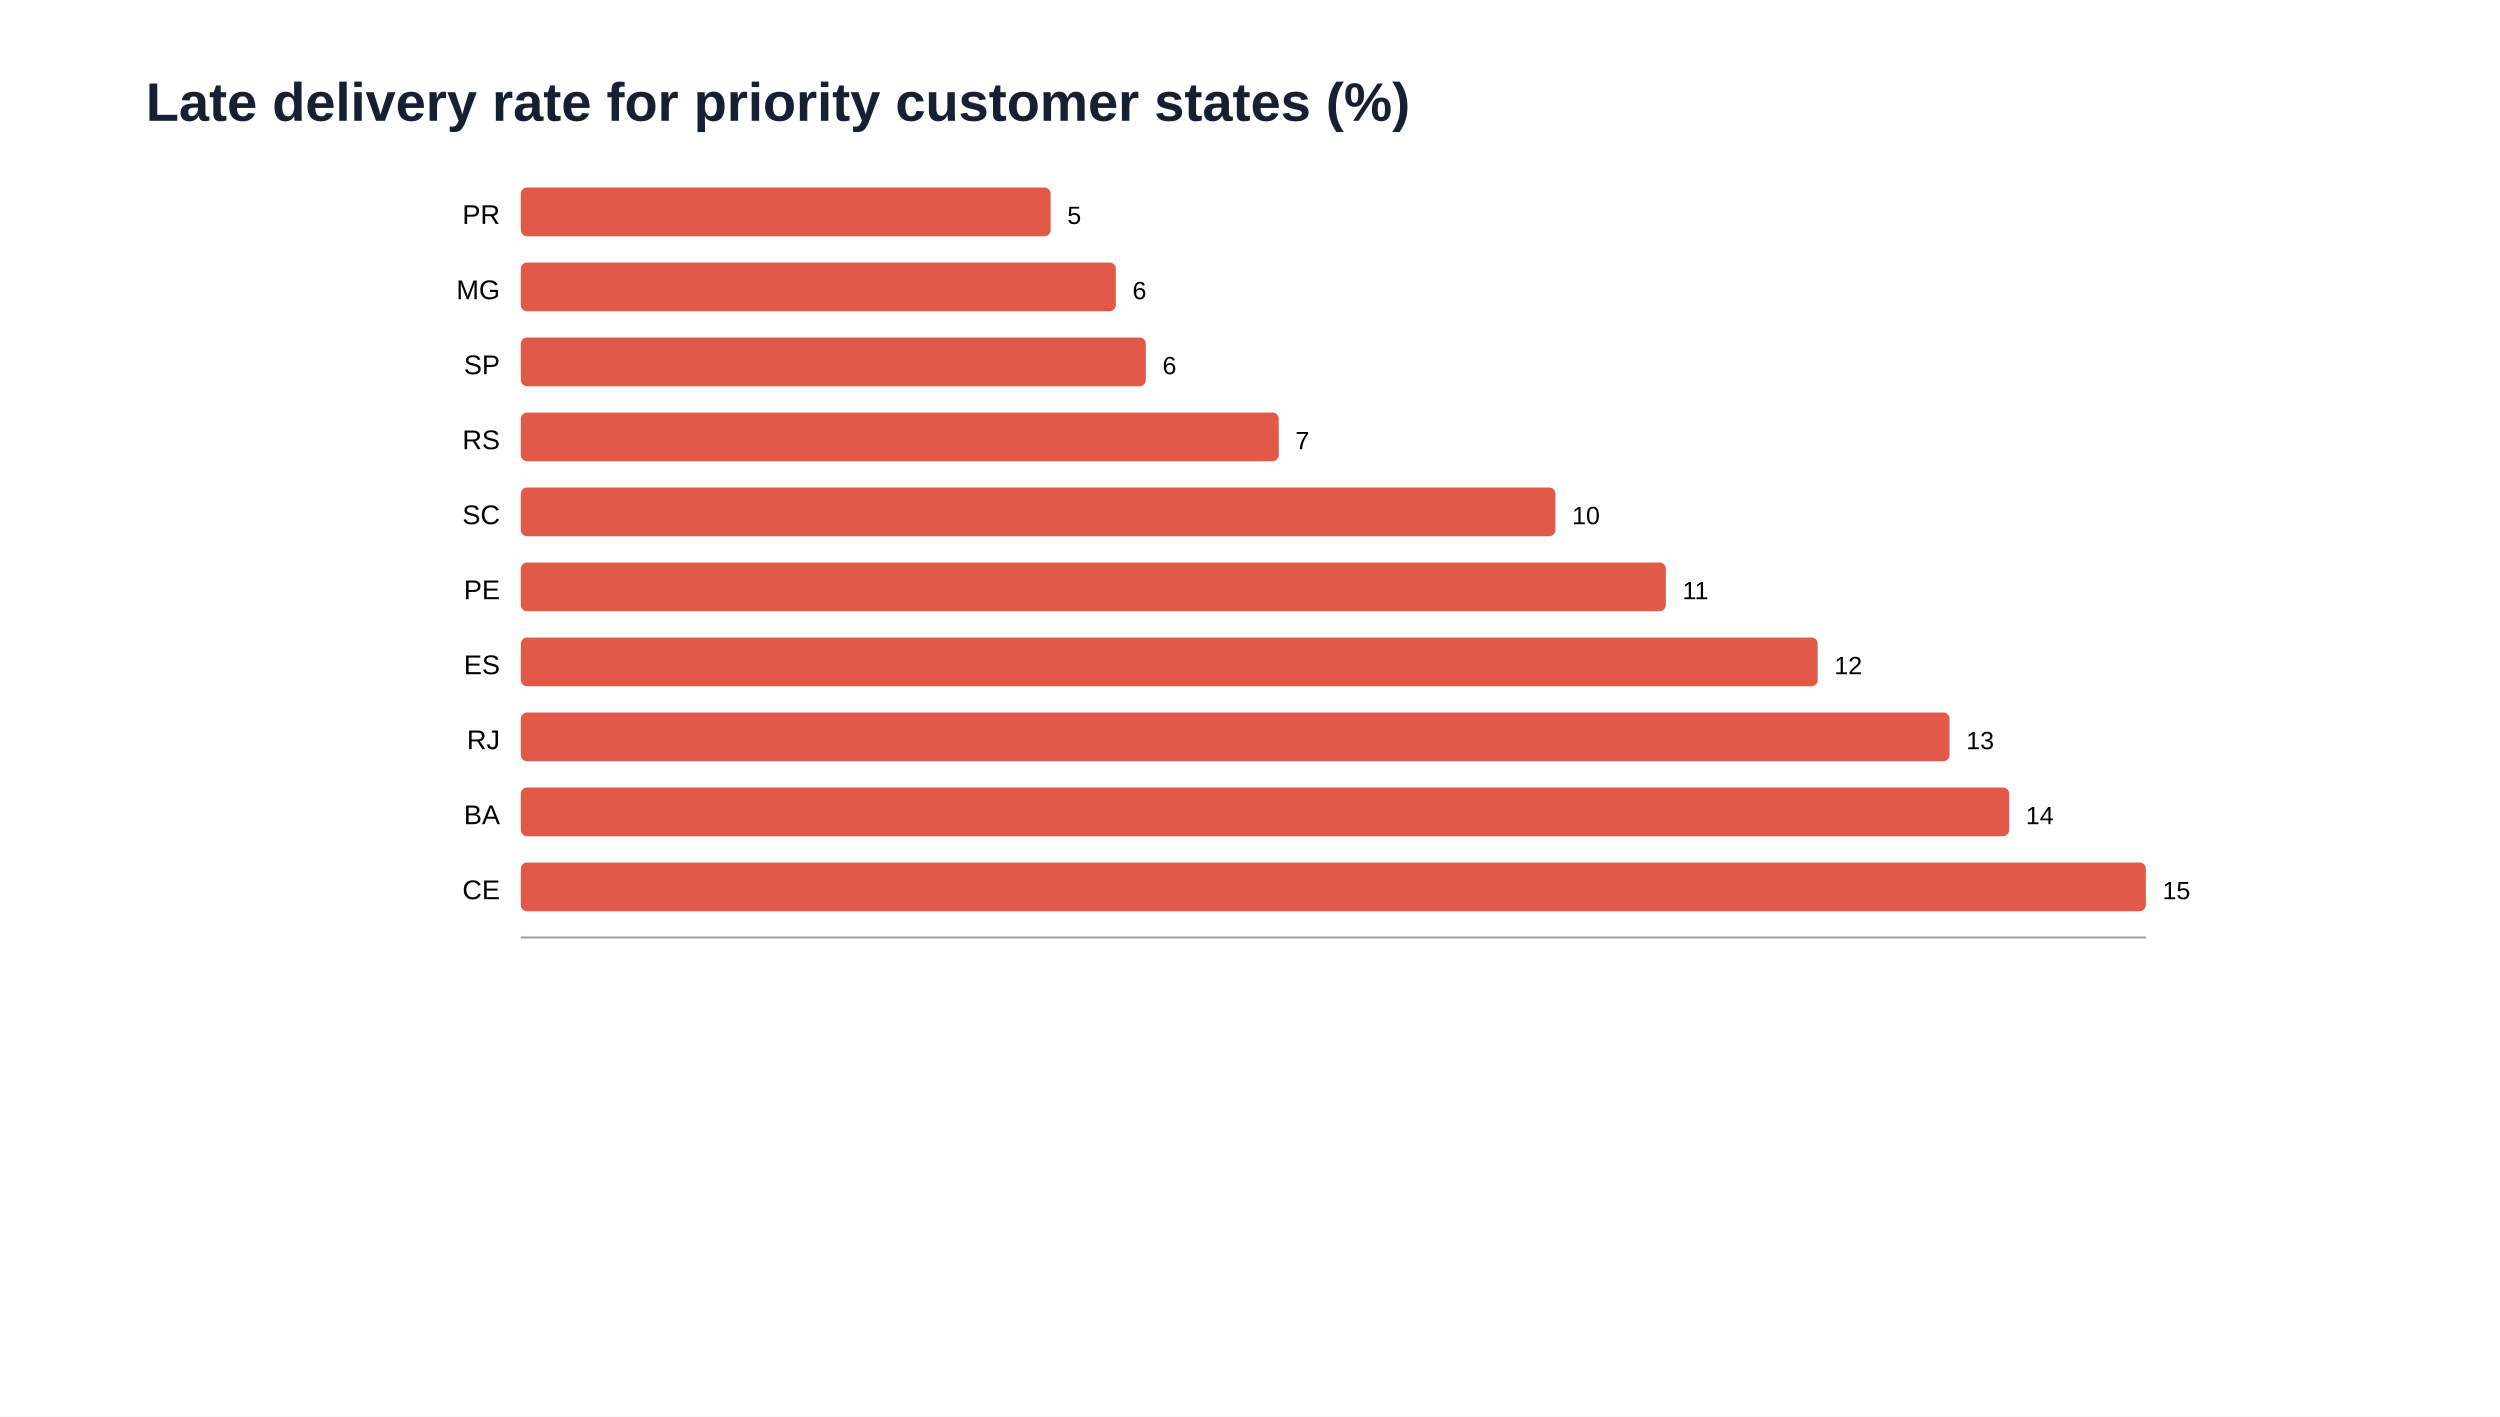
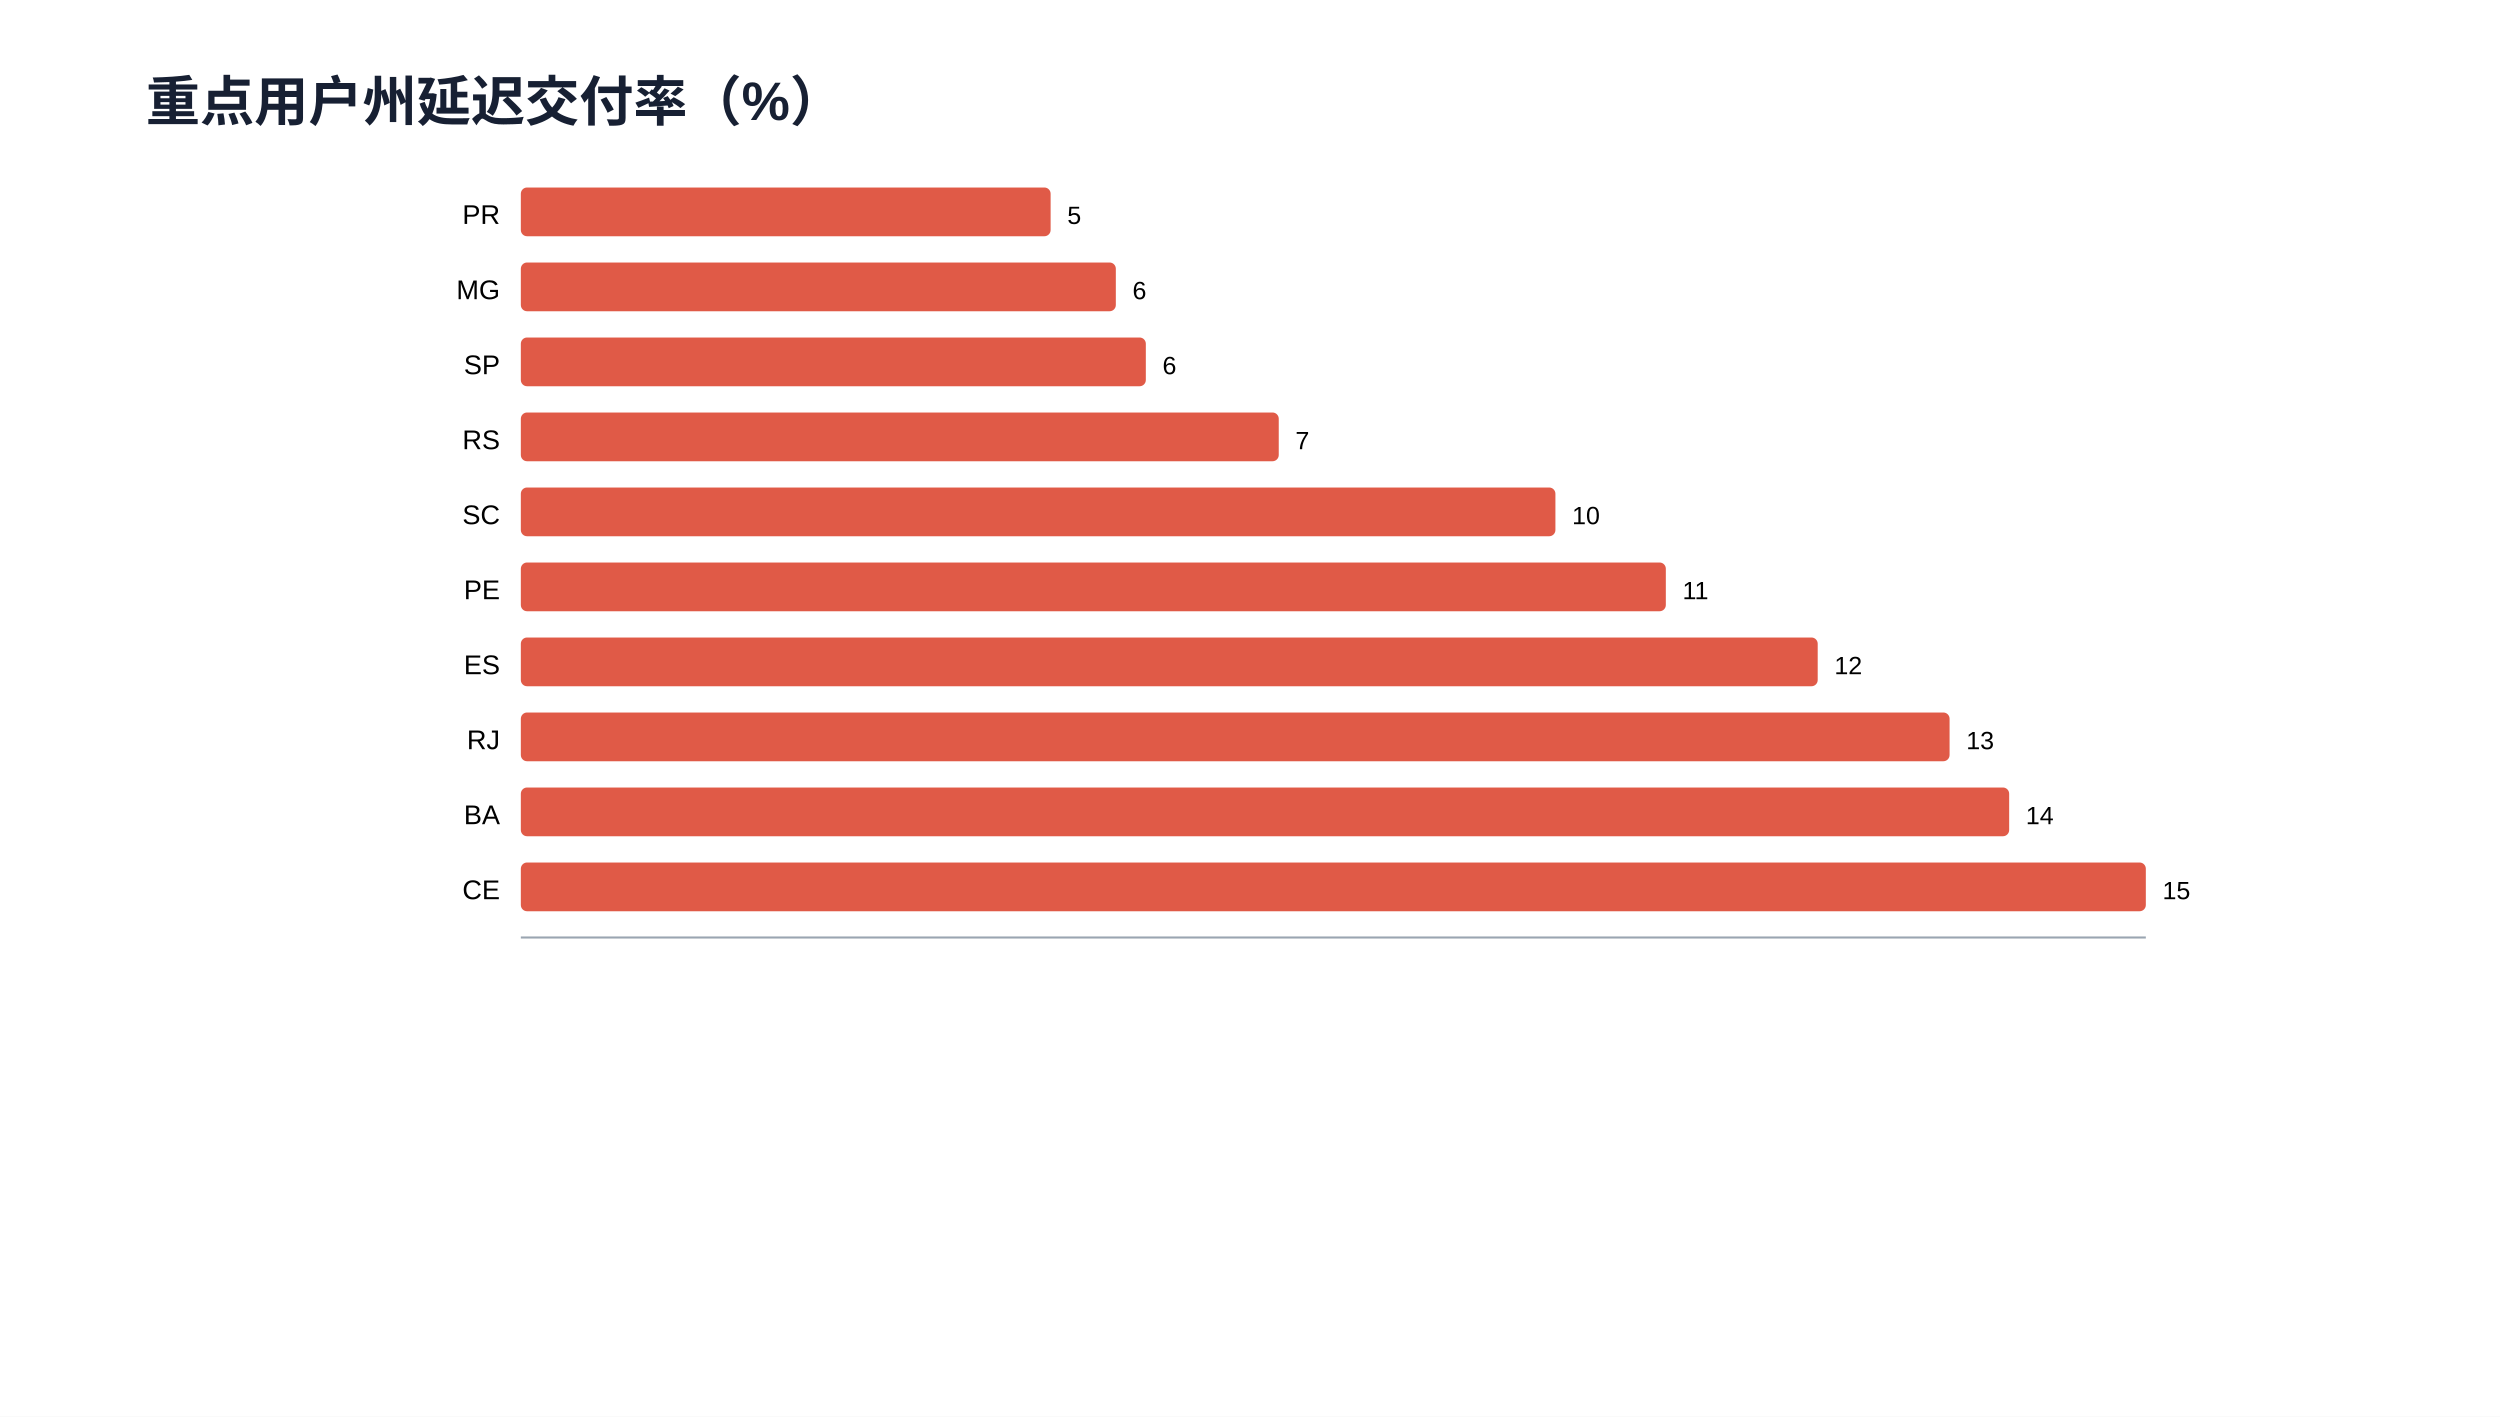
<svg xmlns="http://www.w3.org/2000/svg" width="1200" height="680" viewBox="0 0 1200 680">
  <rect width="1200" height="680" fill="#ffffff" />
-   <text x="70" y="58" font-family="Arial" font-size="26" font-weight="700" fill="#172033">Late delivery rate for priority customer states (%)</text>
+   <text x="70" y="58" font-family="Arial, Microsoft YaHei, sans-serif" font-size="26" font-weight="700" fill="#172033">重点用户州延迟交付率（%）</text>
  <line x1="250" y1="450" x2="1030" y2="450" stroke="#9aa5b1" />
  <rect x="250" y="90.0" width="254.3" height="23.4" rx="3" fill="#e05a47" />
-   <text x="240" y="107.5" text-anchor="end" font-family="Arial" font-size="13">PR</text>
-   <text x="512.3" y="107.5" font-family="Arial" font-size="12">5</text>
+   <text x="240" y="107.5" text-anchor="end" font-family="Arial, Microsoft YaHei, sans-serif" font-size="13">PR</text>
+   <text x="512.3" y="107.5" font-family="Arial, Microsoft YaHei, sans-serif" font-size="12">5</text>
  <rect x="250" y="126.0" width="285.6" height="23.4" rx="3" fill="#e05a47" />
-   <text x="240" y="143.6" text-anchor="end" font-family="Arial" font-size="13">MG</text>
-   <text x="543.6" y="143.6" font-family="Arial" font-size="12">6</text>
+   <text x="240" y="143.6" text-anchor="end" font-family="Arial, Microsoft YaHei, sans-serif" font-size="13">MG</text>
+   <text x="543.6" y="143.6" font-family="Arial, Microsoft YaHei, sans-serif" font-size="12">6</text>
  <rect x="250" y="162.0" width="300.0" height="23.4" rx="3" fill="#e05a47" />
-   <text x="240" y="179.6" text-anchor="end" font-family="Arial" font-size="13">SP</text>
-   <text x="558.0" y="179.6" font-family="Arial" font-size="12">6</text>
+   <text x="240" y="179.6" text-anchor="end" font-family="Arial, Microsoft YaHei, sans-serif" font-size="13">SP</text>
+   <text x="558.0" y="179.6" font-family="Arial, Microsoft YaHei, sans-serif" font-size="12">6</text>
  <rect x="250" y="198.0" width="363.8" height="23.4" rx="3" fill="#e05a47" />
-   <text x="240" y="215.6" text-anchor="end" font-family="Arial" font-size="13">RS</text>
-   <text x="621.8" y="215.6" font-family="Arial" font-size="12">7</text>
+   <text x="240" y="215.6" text-anchor="end" font-family="Arial, Microsoft YaHei, sans-serif" font-size="13">RS</text>
+   <text x="621.8" y="215.6" font-family="Arial, Microsoft YaHei, sans-serif" font-size="12">7</text>
  <rect x="250" y="234.0" width="496.6" height="23.4" rx="3" fill="#e05a47" />
-   <text x="240" y="251.6" text-anchor="end" font-family="Arial" font-size="13">SC</text>
-   <text x="754.6" y="251.6" font-family="Arial" font-size="12">10</text>
+   <text x="240" y="251.6" text-anchor="end" font-family="Arial, Microsoft YaHei, sans-serif" font-size="13">SC</text>
+   <text x="754.6" y="251.6" font-family="Arial, Microsoft YaHei, sans-serif" font-size="12">10</text>
  <rect x="250" y="270.0" width="549.6" height="23.4" rx="3" fill="#e05a47" />
-   <text x="240" y="287.6" text-anchor="end" font-family="Arial" font-size="13">PE</text>
-   <text x="807.6" y="287.6" font-family="Arial" font-size="12">11</text>
+   <text x="240" y="287.6" text-anchor="end" font-family="Arial, Microsoft YaHei, sans-serif" font-size="13">PE</text>
+   <text x="807.6" y="287.6" font-family="Arial, Microsoft YaHei, sans-serif" font-size="12">11</text>
  <rect x="250" y="306.0" width="622.5" height="23.4" rx="3" fill="#e05a47" />
-   <text x="240" y="323.6" text-anchor="end" font-family="Arial" font-size="13">ES</text>
-   <text x="880.5" y="323.6" font-family="Arial" font-size="12">12</text>
+   <text x="240" y="323.6" text-anchor="end" font-family="Arial, Microsoft YaHei, sans-serif" font-size="13">ES</text>
+   <text x="880.5" y="323.6" font-family="Arial, Microsoft YaHei, sans-serif" font-size="12">12</text>
  <rect x="250" y="342.0" width="685.8" height="23.4" rx="3" fill="#e05a47" />
-   <text x="240" y="359.6" text-anchor="end" font-family="Arial" font-size="13">RJ</text>
-   <text x="943.8" y="359.6" font-family="Arial" font-size="12">13</text>
+   <text x="240" y="359.6" text-anchor="end" font-family="Arial, Microsoft YaHei, sans-serif" font-size="13">RJ</text>
+   <text x="943.8" y="359.6" font-family="Arial, Microsoft YaHei, sans-serif" font-size="12">13</text>
  <rect x="250" y="378.0" width="714.4" height="23.4" rx="3" fill="#e05a47" />
-   <text x="240" y="395.6" text-anchor="end" font-family="Arial" font-size="13">BA</text>
-   <text x="972.4" y="395.6" font-family="Arial" font-size="12">14</text>
+   <text x="240" y="395.6" text-anchor="end" font-family="Arial, Microsoft YaHei, sans-serif" font-size="13">BA</text>
+   <text x="972.4" y="395.6" font-family="Arial, Microsoft YaHei, sans-serif" font-size="12">14</text>
  <rect x="250" y="414.0" width="780.0" height="23.4" rx="3" fill="#e05a47" />
-   <text x="240" y="431.6" text-anchor="end" font-family="Arial" font-size="13">CE</text>
-   <text x="1038.0" y="431.6" font-family="Arial" font-size="12">15</text>
+   <text x="240" y="431.6" text-anchor="end" font-family="Arial, Microsoft YaHei, sans-serif" font-size="13">CE</text>
+   <text x="1038.0" y="431.6" font-family="Arial, Microsoft YaHei, sans-serif" font-size="12">15</text>
</svg>
